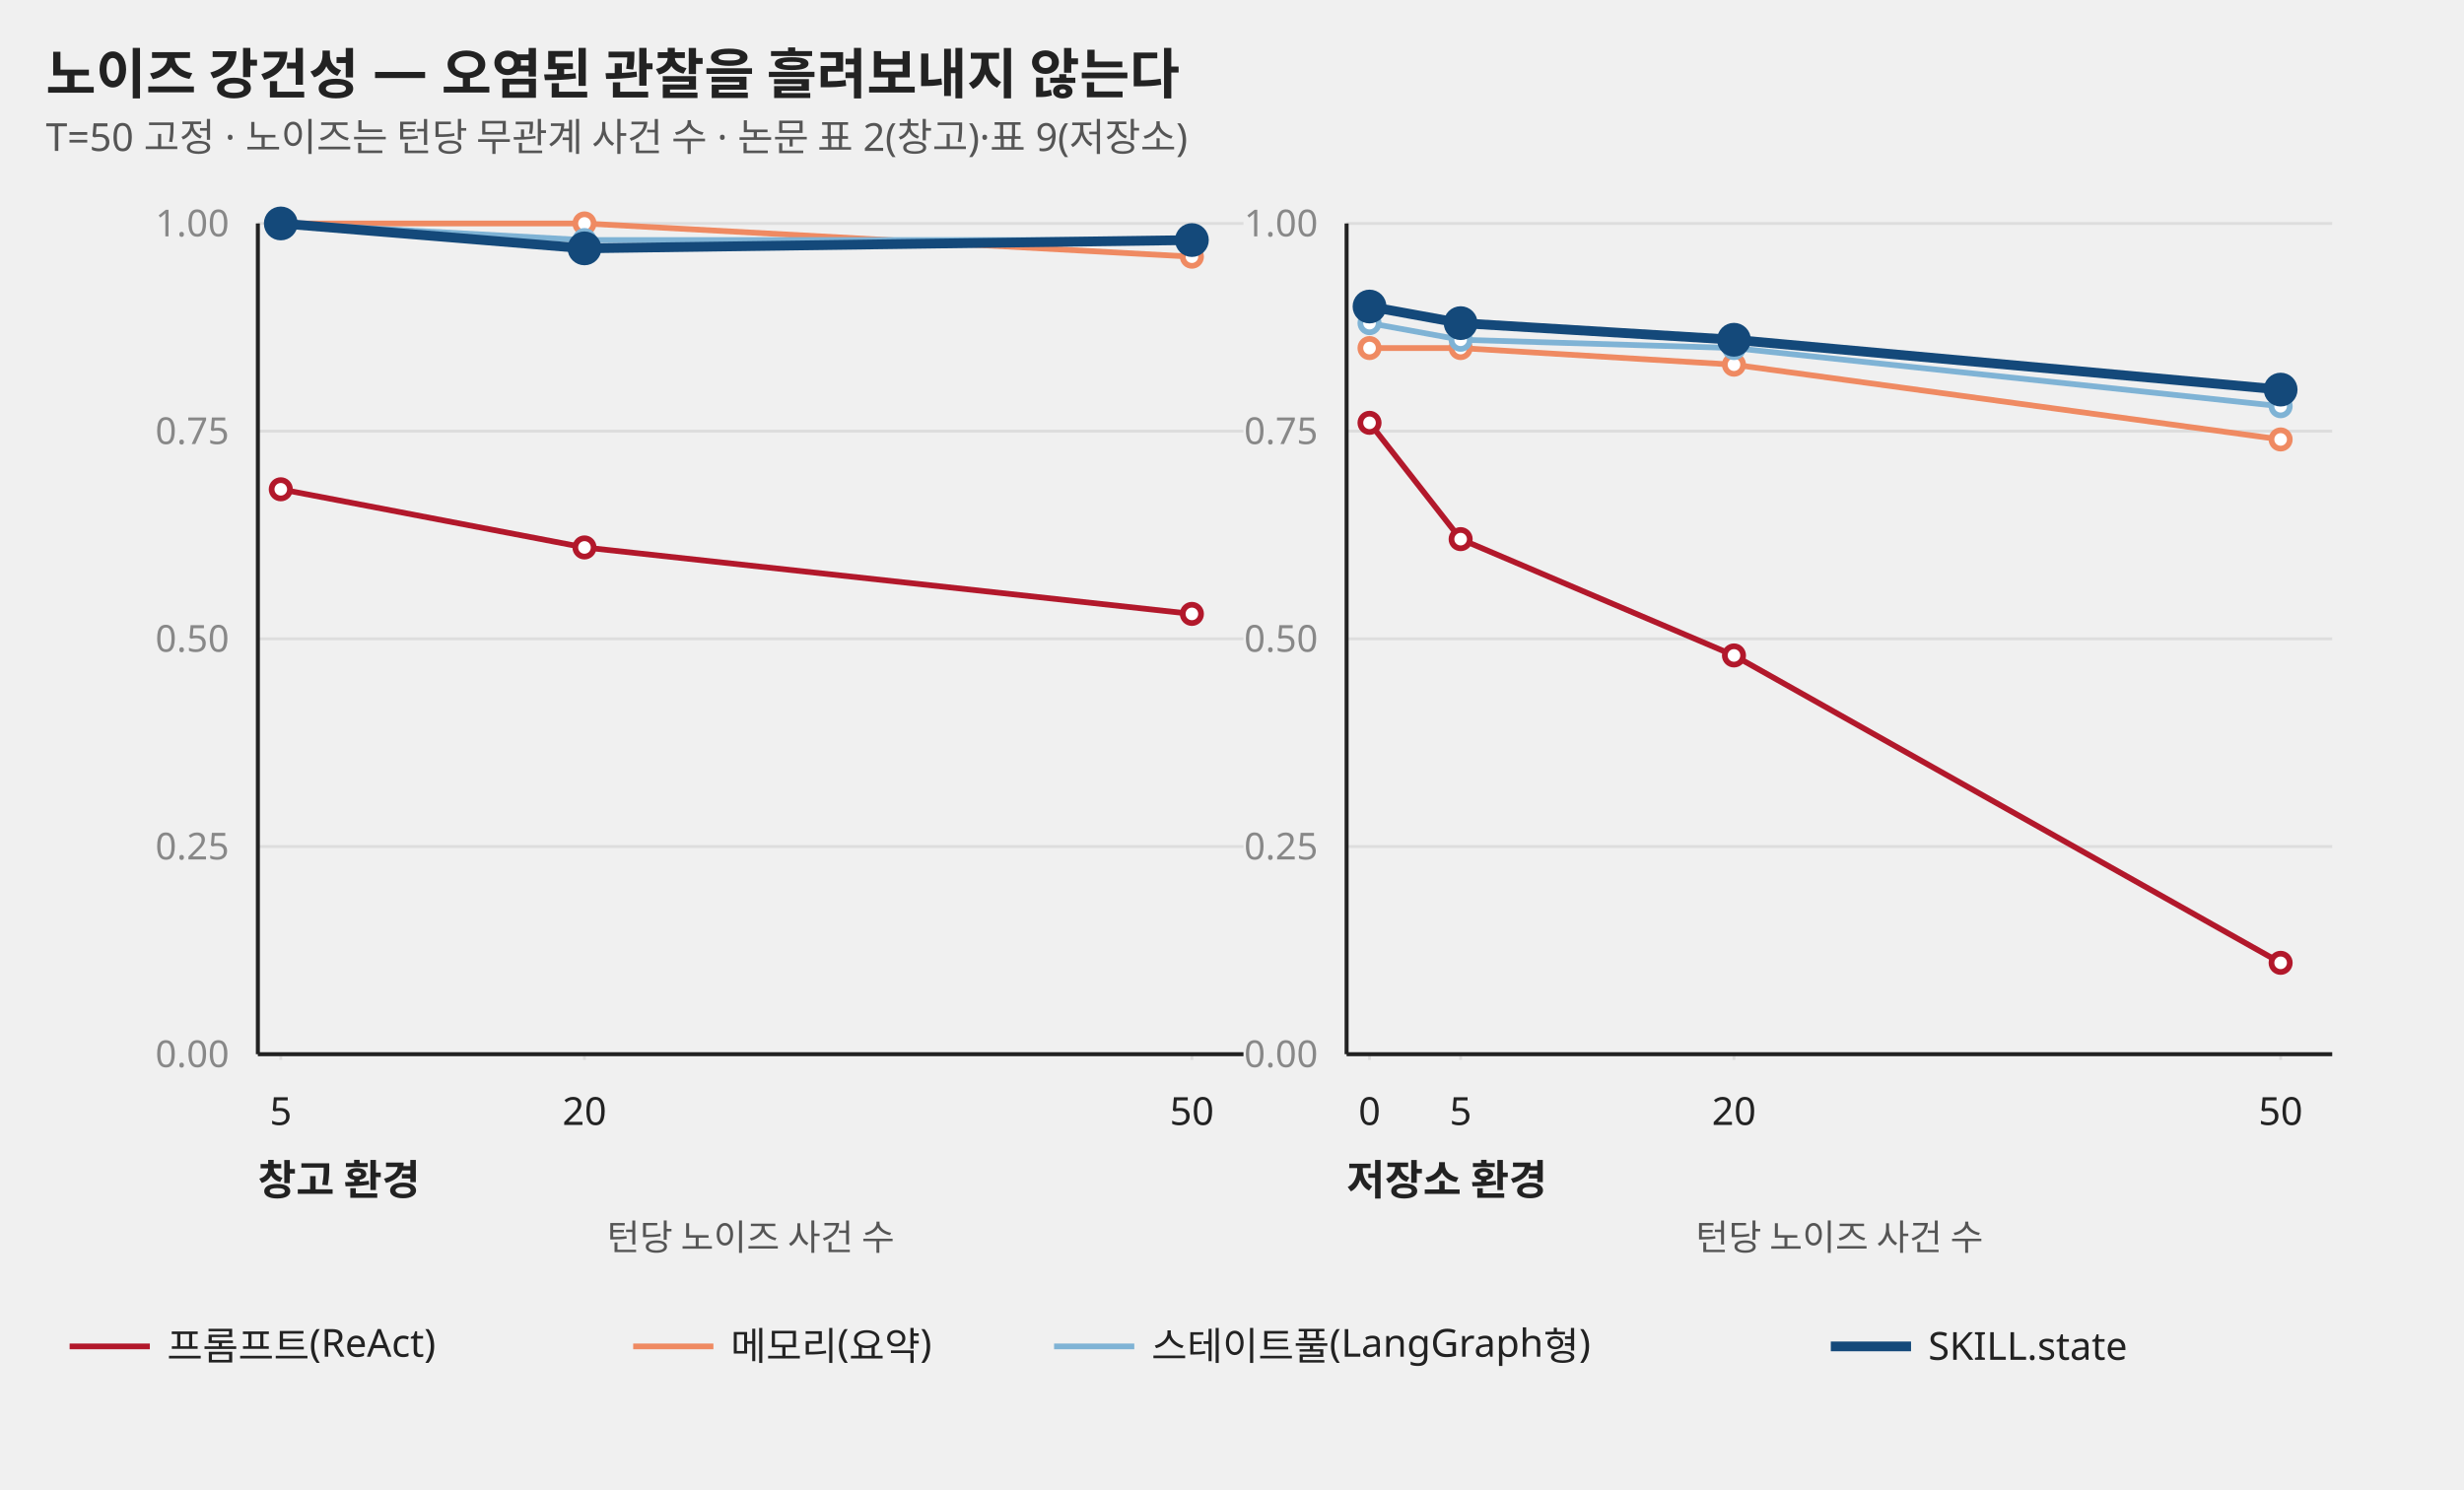
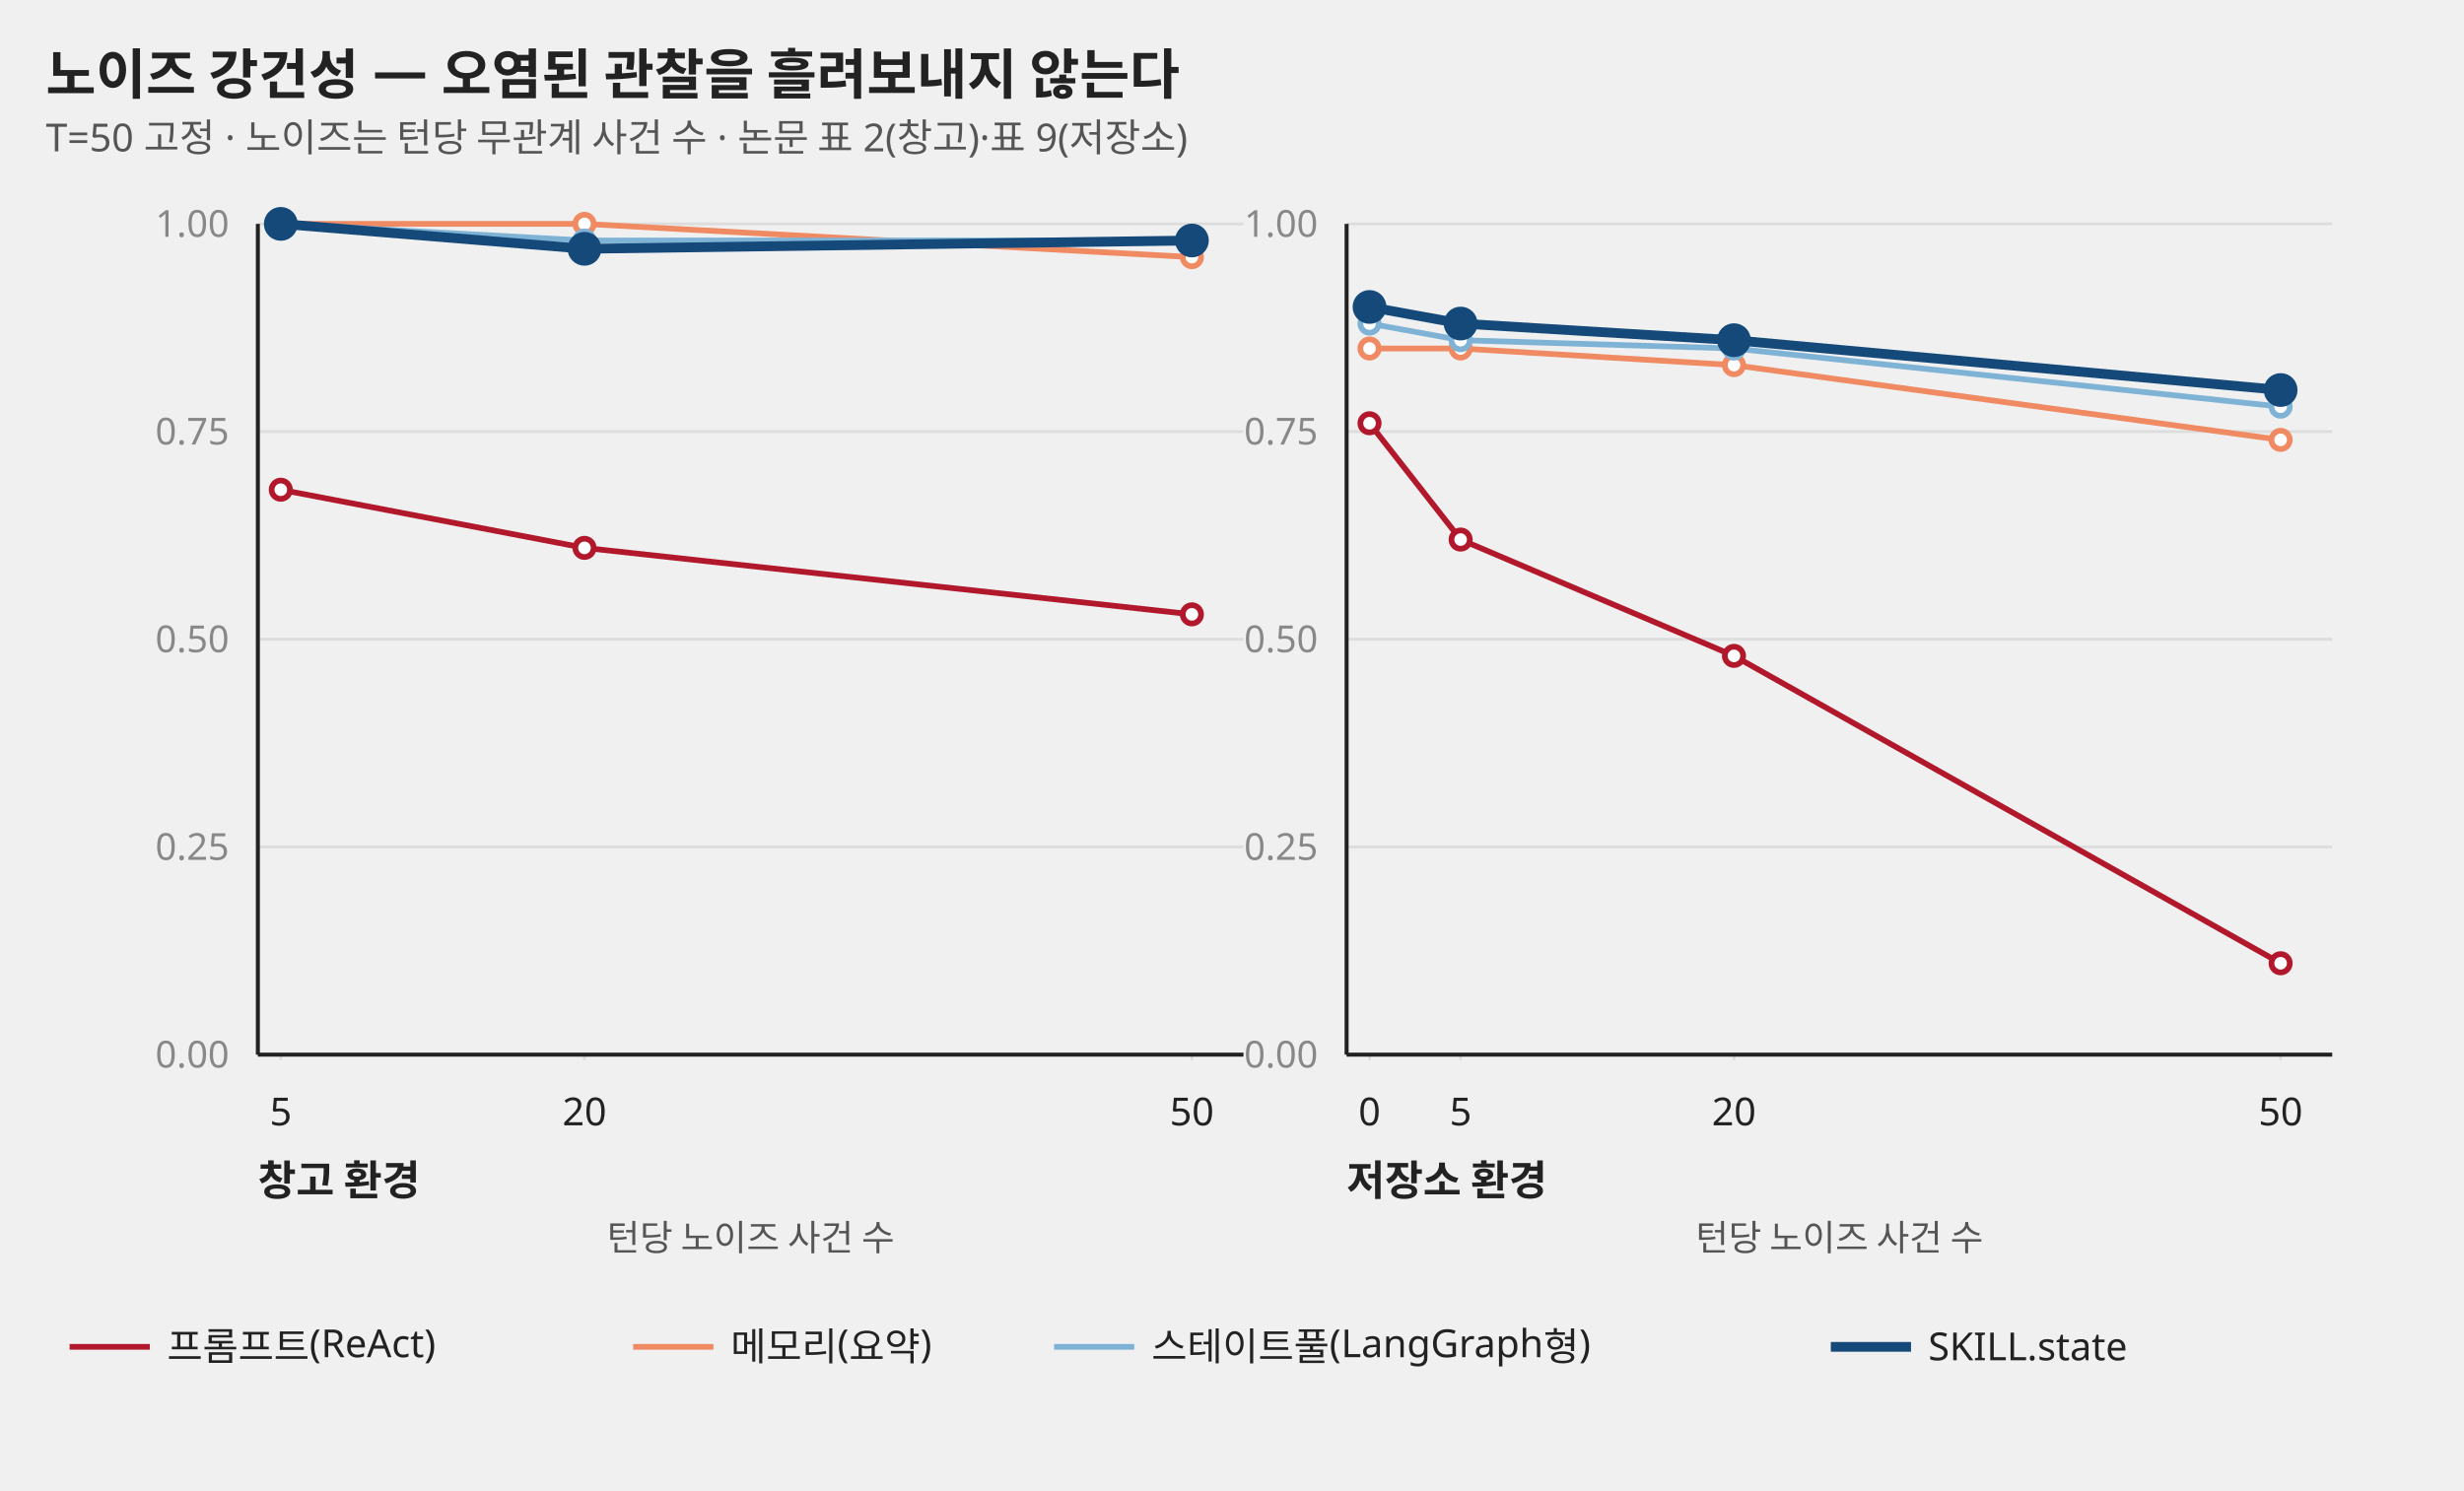
- <svg xmlns="http://www.w3.org/2000/svg" viewBox="0 0 860 520" width="860" height="520" style="background:#ffffff">
+ <svg xmlns="http://www.w3.org/2000/svg" viewBox="0 0 860 520" width="600" height="363" style="background:#ffffff">
  <text x="16.0" y="26.0" font-family="NanumSquare_ac, NanumGothic, sans-serif" font-size="19" fill="#222222" text-anchor="start" dominant-baseline="middle" font-weight="bold">노이즈 강건성 — 오염된 관찰을 흘려보내지 않는다</text>
  <text x="16.0" y="48.0" font-family="NanumSquare_ac, NanumGothic, sans-serif" font-size="13.5" fill="#555555" text-anchor="start" dominant-baseline="middle">T=50 고정 · 노이즈는 턴당 무관계 사건 수 · 논문 표 2(창고)·표 9(저장소)</text>
  <line x1="90" y1="368.0" x2="434" y2="368.0" stroke="#dddddd" stroke-width="1" />
  <text x="80.0" y="368.0" font-family="NanumSquare_ac, NanumGothic, sans-serif" font-size="13" fill="#888888" text-anchor="end" dominant-baseline="middle">0.00</text>
  <line x1="90" y1="295.5" x2="434" y2="295.5" stroke="#dddddd" stroke-width="1" />
  <text x="80.0" y="295.5" font-family="NanumSquare_ac, NanumGothic, sans-serif" font-size="13" fill="#888888" text-anchor="end" dominant-baseline="middle">0.25</text>
  <line x1="90" y1="223.0" x2="434" y2="223.0" stroke="#dddddd" stroke-width="1" />
  <text x="80.0" y="223.0" font-family="NanumSquare_ac, NanumGothic, sans-serif" font-size="13" fill="#888888" text-anchor="end" dominant-baseline="middle">0.50</text>
  <line x1="90" y1="150.5" x2="434" y2="150.5" stroke="#dddddd" stroke-width="1" />
  <text x="80.0" y="150.5" font-family="NanumSquare_ac, NanumGothic, sans-serif" font-size="13" fill="#888888" text-anchor="end" dominant-baseline="middle">0.75</text>
  <line x1="90" y1="78.0" x2="434" y2="78.0" stroke="#dddddd" stroke-width="1" />
  <text x="80.0" y="78.0" font-family="NanumSquare_ac, NanumGothic, sans-serif" font-size="13" fill="#888888" text-anchor="end" dominant-baseline="middle">1.00</text>
  <line x1="98.0" y1="368" x2="98.0" y2="372" stroke="#dddddd" stroke-width="1" stroke-dasharray="2,3" />
  <text x="98.0" y="388.0" font-family="NanumSquare_ac, NanumGothic, sans-serif" font-size="13.5" fill="#222222" text-anchor="middle" dominant-baseline="middle">5</text>
  <line x1="204.0" y1="368" x2="204.0" y2="372" stroke="#dddddd" stroke-width="1" stroke-dasharray="2,3" />
  <text x="204.0" y="388.0" font-family="NanumSquare_ac, NanumGothic, sans-serif" font-size="13.5" fill="#222222" text-anchor="middle" dominant-baseline="middle">20</text>
  <line x1="416.0" y1="368" x2="416.0" y2="372" stroke="#dddddd" stroke-width="1" stroke-dasharray="2,3" />
  <text x="416.0" y="388.0" font-family="NanumSquare_ac, NanumGothic, sans-serif" font-size="13.5" fill="#222222" text-anchor="middle" dominant-baseline="middle">50</text>
  <line x1="90" y1="78" x2="90" y2="368" stroke="#222222" stroke-width="1.4" />
  <line x1="90" y1="368" x2="434" y2="368" stroke="#222222" stroke-width="1.4" />
  <text x="90.0" y="412.0" font-family="NanumSquare_ac, NanumGothic, sans-serif" font-size="14.5" fill="#222222" text-anchor="start" dominant-baseline="middle" font-weight="bold">창고 환경</text>
  <text x="262.0" y="432.0" font-family="NanumSquare_ac, NanumGothic, sans-serif" font-size="12.5" fill="#555555" text-anchor="middle" dominant-baseline="middle">턴당 노이즈 사건 수</text>
  <polyline points="98.0,170.8 204.0,191.1 416.0,214.3" fill="none" stroke="#b2182b" stroke-width="2.0" stroke-linejoin="round" stroke-linecap="round" />
  <circle cx="98.0" cy="170.8" r="3.2" fill="#ffffff" stroke="#b2182b" stroke-width="2.0" />
  <circle cx="204.0" cy="191.1" r="3.2" fill="#ffffff" stroke="#b2182b" stroke-width="2.0" />
  <circle cx="416.0" cy="214.3" r="3.2" fill="#ffffff" stroke="#b2182b" stroke-width="2.0" />
  <polyline points="98.0,78.0 204.0,78.0 416.0,89.6" fill="none" stroke="#ef8a62" stroke-width="2.0" stroke-linejoin="round" stroke-linecap="round" />
  <circle cx="98.0" cy="78.0" r="3.2" fill="#ffffff" stroke="#ef8a62" stroke-width="2.0" />
  <circle cx="204.0" cy="78.0" r="3.2" fill="#ffffff" stroke="#ef8a62" stroke-width="2.0" />
  <circle cx="416.0" cy="89.6" r="3.2" fill="#ffffff" stroke="#ef8a62" stroke-width="2.0" />
  <polyline points="98.0,78.0 204.0,83.8 416.0,83.8" fill="none" stroke="#7fb3d5" stroke-width="2.0" stroke-linejoin="round" stroke-linecap="round" />
  <circle cx="98.0" cy="78.0" r="3.2" fill="#ffffff" stroke="#7fb3d5" stroke-width="2.0" />
  <circle cx="204.0" cy="83.8" r="3.2" fill="#ffffff" stroke="#7fb3d5" stroke-width="2.0" />
  <circle cx="416.0" cy="83.8" r="3.2" fill="#ffffff" stroke="#7fb3d5" stroke-width="2.0" />
  <polyline points="98.0,78.0 204.0,86.7 416.0,83.8" fill="none" stroke="#14497a" stroke-width="3.4" stroke-linejoin="round" stroke-linecap="round" />
  <circle cx="98.0" cy="78.0" r="4.2" fill="#14497a" stroke="#14497a" stroke-width="3.4" />
  <circle cx="204.0" cy="86.7" r="4.2" fill="#14497a" stroke="#14497a" stroke-width="3.4" />
  <circle cx="416.0" cy="83.8" r="4.2" fill="#14497a" stroke="#14497a" stroke-width="3.4" />
  <line x1="470" y1="368.0" x2="814" y2="368.0" stroke="#dddddd" stroke-width="1" />
  <text x="460.0" y="368.0" font-family="NanumSquare_ac, NanumGothic, sans-serif" font-size="13" fill="#888888" text-anchor="end" dominant-baseline="middle">0.00</text>
  <line x1="470" y1="295.5" x2="814" y2="295.5" stroke="#dddddd" stroke-width="1" />
  <text x="460.0" y="295.5" font-family="NanumSquare_ac, NanumGothic, sans-serif" font-size="13" fill="#888888" text-anchor="end" dominant-baseline="middle">0.25</text>
  <line x1="470" y1="223.0" x2="814" y2="223.0" stroke="#dddddd" stroke-width="1" />
  <text x="460.0" y="223.0" font-family="NanumSquare_ac, NanumGothic, sans-serif" font-size="13" fill="#888888" text-anchor="end" dominant-baseline="middle">0.50</text>
  <line x1="470" y1="150.5" x2="814" y2="150.5" stroke="#dddddd" stroke-width="1" />
  <text x="460.0" y="150.5" font-family="NanumSquare_ac, NanumGothic, sans-serif" font-size="13" fill="#888888" text-anchor="end" dominant-baseline="middle">0.75</text>
  <line x1="470" y1="78.0" x2="814" y2="78.0" stroke="#dddddd" stroke-width="1" />
  <text x="460.0" y="78.0" font-family="NanumSquare_ac, NanumGothic, sans-serif" font-size="13" fill="#888888" text-anchor="end" dominant-baseline="middle">1.00</text>
  <line x1="478.0" y1="368" x2="478.0" y2="372" stroke="#dddddd" stroke-width="1" stroke-dasharray="2,3" />
  <text x="478.0" y="388.0" font-family="NanumSquare_ac, NanumGothic, sans-serif" font-size="13.5" fill="#222222" text-anchor="middle" dominant-baseline="middle">0</text>
  <line x1="509.8" y1="368" x2="509.8" y2="372" stroke="#dddddd" stroke-width="1" stroke-dasharray="2,3" />
  <text x="509.8" y="388.0" font-family="NanumSquare_ac, NanumGothic, sans-serif" font-size="13.5" fill="#222222" text-anchor="middle" dominant-baseline="middle">5</text>
  <line x1="605.2" y1="368" x2="605.2" y2="372" stroke="#dddddd" stroke-width="1" stroke-dasharray="2,3" />
  <text x="605.2" y="388.0" font-family="NanumSquare_ac, NanumGothic, sans-serif" font-size="13.5" fill="#222222" text-anchor="middle" dominant-baseline="middle">20</text>
  <line x1="796.0" y1="368" x2="796.0" y2="372" stroke="#dddddd" stroke-width="1" stroke-dasharray="2,3" />
  <text x="796.0" y="388.0" font-family="NanumSquare_ac, NanumGothic, sans-serif" font-size="13.5" fill="#222222" text-anchor="middle" dominant-baseline="middle">50</text>
  <line x1="470" y1="78" x2="470" y2="368" stroke="#222222" stroke-width="1.4" />
  <line x1="470" y1="368" x2="814" y2="368" stroke="#222222" stroke-width="1.4" />
  <text x="470.0" y="412.0" font-family="NanumSquare_ac, NanumGothic, sans-serif" font-size="14.5" fill="#222222" text-anchor="start" dominant-baseline="middle" font-weight="bold">저장소 환경</text>
  <text x="642.0" y="432.0" font-family="NanumSquare_ac, NanumGothic, sans-serif" font-size="12.5" fill="#555555" text-anchor="middle" dominant-baseline="middle">턴당 노이즈 사건 수</text>
  <polyline points="478.0,147.6 509.8,188.2 605.2,228.8 796.0,336.1" fill="none" stroke="#b2182b" stroke-width="2.0" stroke-linejoin="round" stroke-linecap="round" />
  <circle cx="478.0" cy="147.6" r="3.2" fill="#ffffff" stroke="#b2182b" stroke-width="2.0" />
  <circle cx="509.8" cy="188.2" r="3.2" fill="#ffffff" stroke="#b2182b" stroke-width="2.0" />
  <circle cx="605.2" cy="228.8" r="3.2" fill="#ffffff" stroke="#b2182b" stroke-width="2.0" />
  <circle cx="796.0" cy="336.1" r="3.2" fill="#ffffff" stroke="#b2182b" stroke-width="2.0" />
  <polyline points="478.0,121.5 509.8,121.5 605.2,127.3 796.0,153.4" fill="none" stroke="#ef8a62" stroke-width="2.0" stroke-linejoin="round" stroke-linecap="round" />
  <circle cx="478.0" cy="121.5" r="3.2" fill="#ffffff" stroke="#ef8a62" stroke-width="2.0" />
  <circle cx="509.8" cy="121.5" r="3.2" fill="#ffffff" stroke="#ef8a62" stroke-width="2.0" />
  <circle cx="605.2" cy="127.3" r="3.2" fill="#ffffff" stroke="#ef8a62" stroke-width="2.0" />
  <circle cx="796.0" cy="153.4" r="3.2" fill="#ffffff" stroke="#ef8a62" stroke-width="2.0" />
  <polyline points="478.0,112.8 509.8,118.6 605.2,121.5 796.0,141.8" fill="none" stroke="#7fb3d5" stroke-width="2.0" stroke-linejoin="round" stroke-linecap="round" />
  <circle cx="478.0" cy="112.8" r="3.2" fill="#ffffff" stroke="#7fb3d5" stroke-width="2.0" />
  <circle cx="509.8" cy="118.6" r="3.2" fill="#ffffff" stroke="#7fb3d5" stroke-width="2.0" />
  <circle cx="605.2" cy="121.5" r="3.2" fill="#ffffff" stroke="#7fb3d5" stroke-width="2.0" />
  <circle cx="796.0" cy="141.8" r="3.2" fill="#ffffff" stroke="#7fb3d5" stroke-width="2.0" />
  <polyline points="478.0,107.0 509.8,112.8 605.2,118.6 796.0,136.0" fill="none" stroke="#14497a" stroke-width="3.4" stroke-linejoin="round" stroke-linecap="round" />
  <circle cx="478.0" cy="107.0" r="4.2" fill="#14497a" stroke="#14497a" stroke-width="3.4" />
  <circle cx="509.8" cy="112.8" r="4.2" fill="#14497a" stroke="#14497a" stroke-width="3.4" />
  <circle cx="605.2" cy="118.6" r="4.2" fill="#14497a" stroke="#14497a" stroke-width="3.4" />
  <circle cx="796.0" cy="136.0" r="4.2" fill="#14497a" stroke="#14497a" stroke-width="3.4" />
  <line x1="24.3" y1="470" x2="52.3" y2="470" stroke="#b2182b" stroke-width="2.0" />
  <text x="58.3" y="470.0" font-family="NanumSquare_ac, NanumGothic, sans-serif" font-size="13.5" fill="#222222" text-anchor="start" dominant-baseline="middle">프롬프트(ReAct)</text>
  <line x1="221.0" y1="470" x2="249.0" y2="470" stroke="#ef8a62" stroke-width="2.0" />
  <text x="255.0" y="470.0" font-family="NanumSquare_ac, NanumGothic, sans-serif" font-size="13.5" fill="#222222" text-anchor="start" dominant-baseline="middle">메모리(요약)</text>
  <line x1="367.9" y1="470" x2="395.9" y2="470" stroke="#7fb3d5" stroke-width="2.0" />
  <text x="401.9" y="470.0" font-family="NanumSquare_ac, NanumGothic, sans-serif" font-size="13.5" fill="#222222" text-anchor="start" dominant-baseline="middle">스테이트풀(LangGraph형)</text>
  <line x1="639.0" y1="470" x2="667.0" y2="470" stroke="#14497a" stroke-width="3.4" />
  <text x="673.0" y="470.0" font-family="NanumSquare_ac, NanumGothic, sans-serif" font-size="13.5" fill="#222222" text-anchor="start" dominant-baseline="middle">SKILL.state</text>
</svg>
